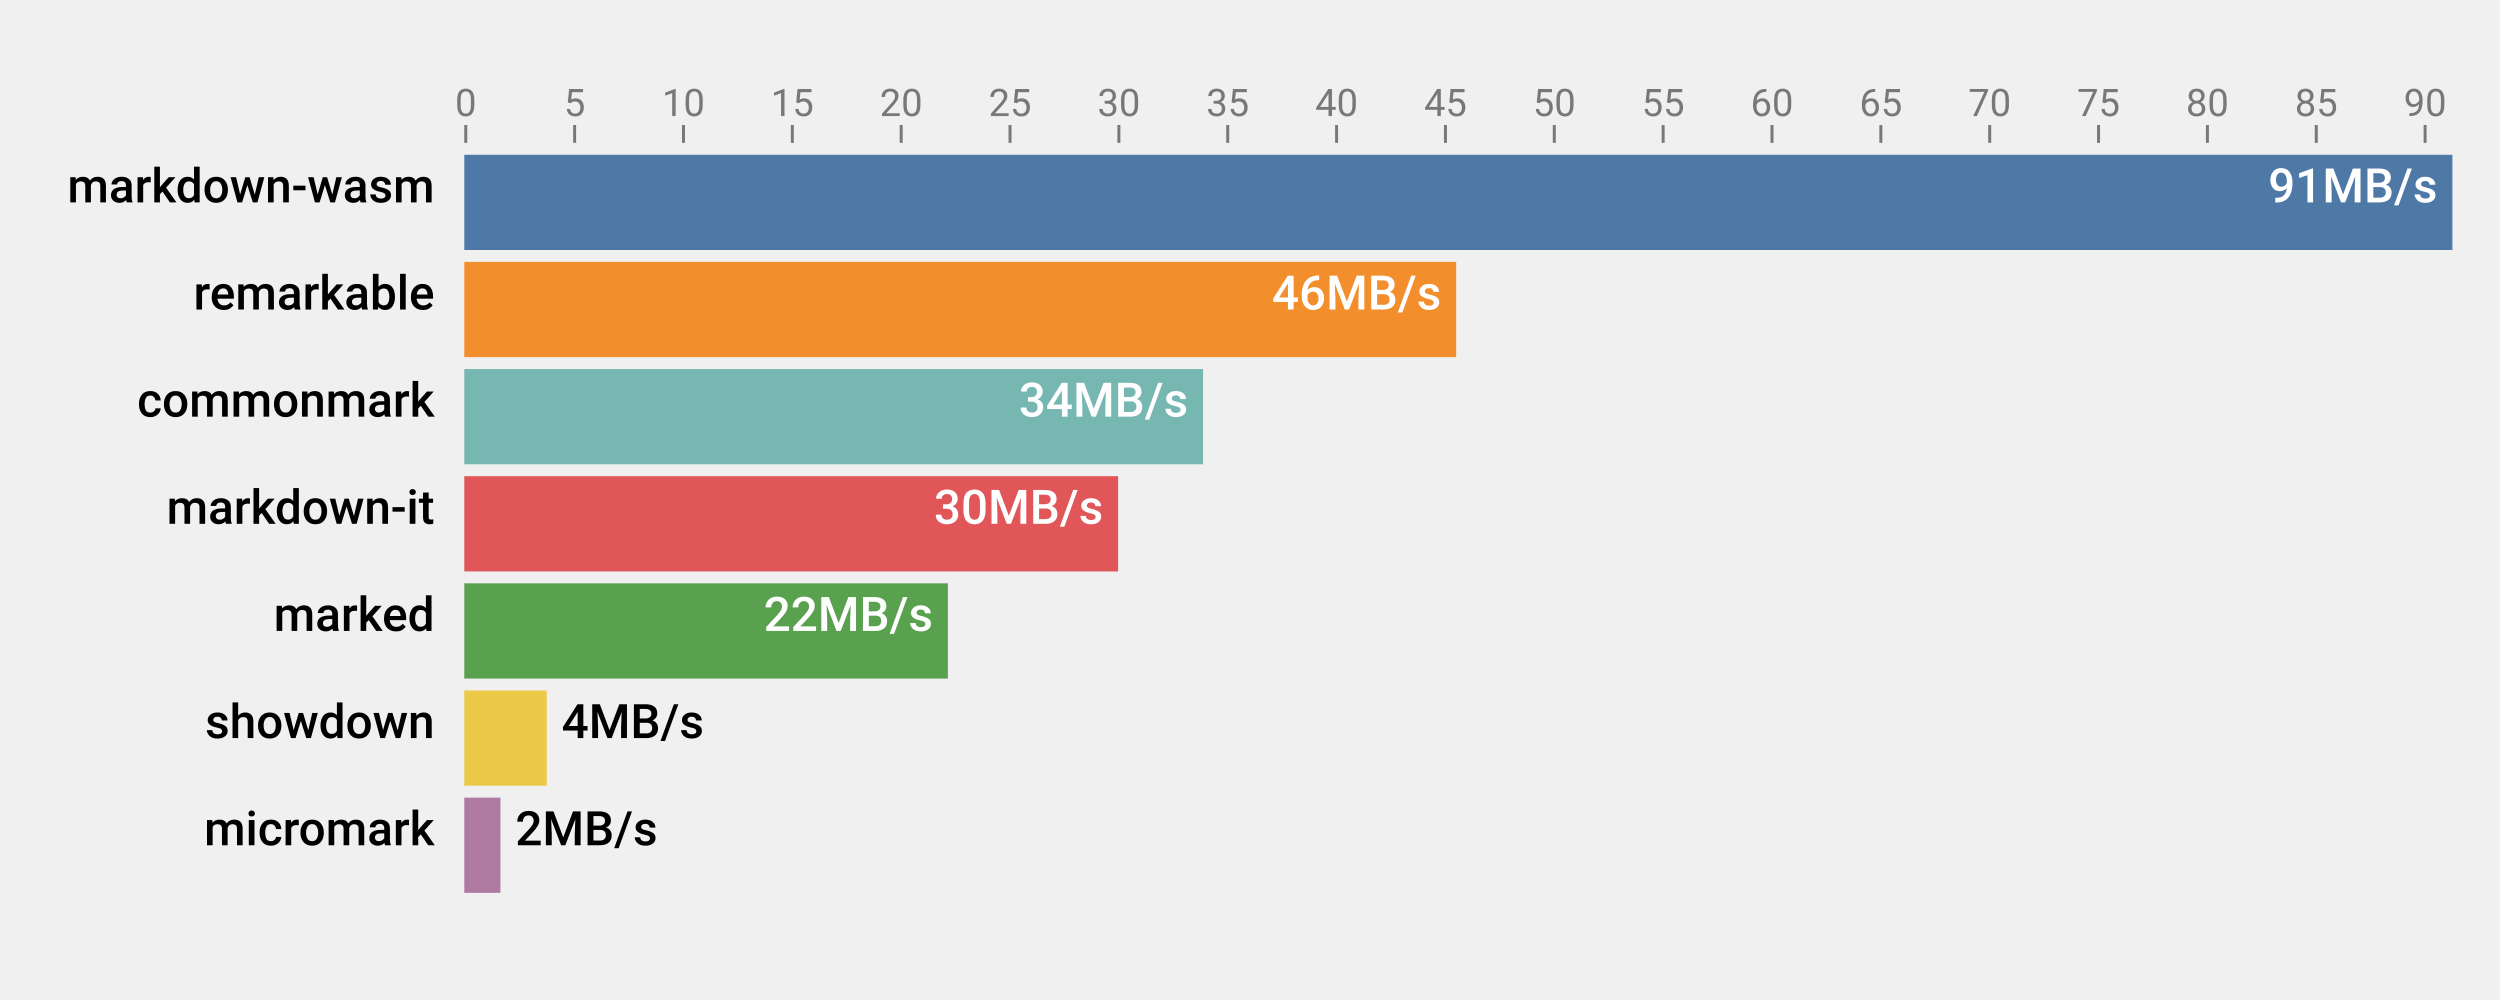
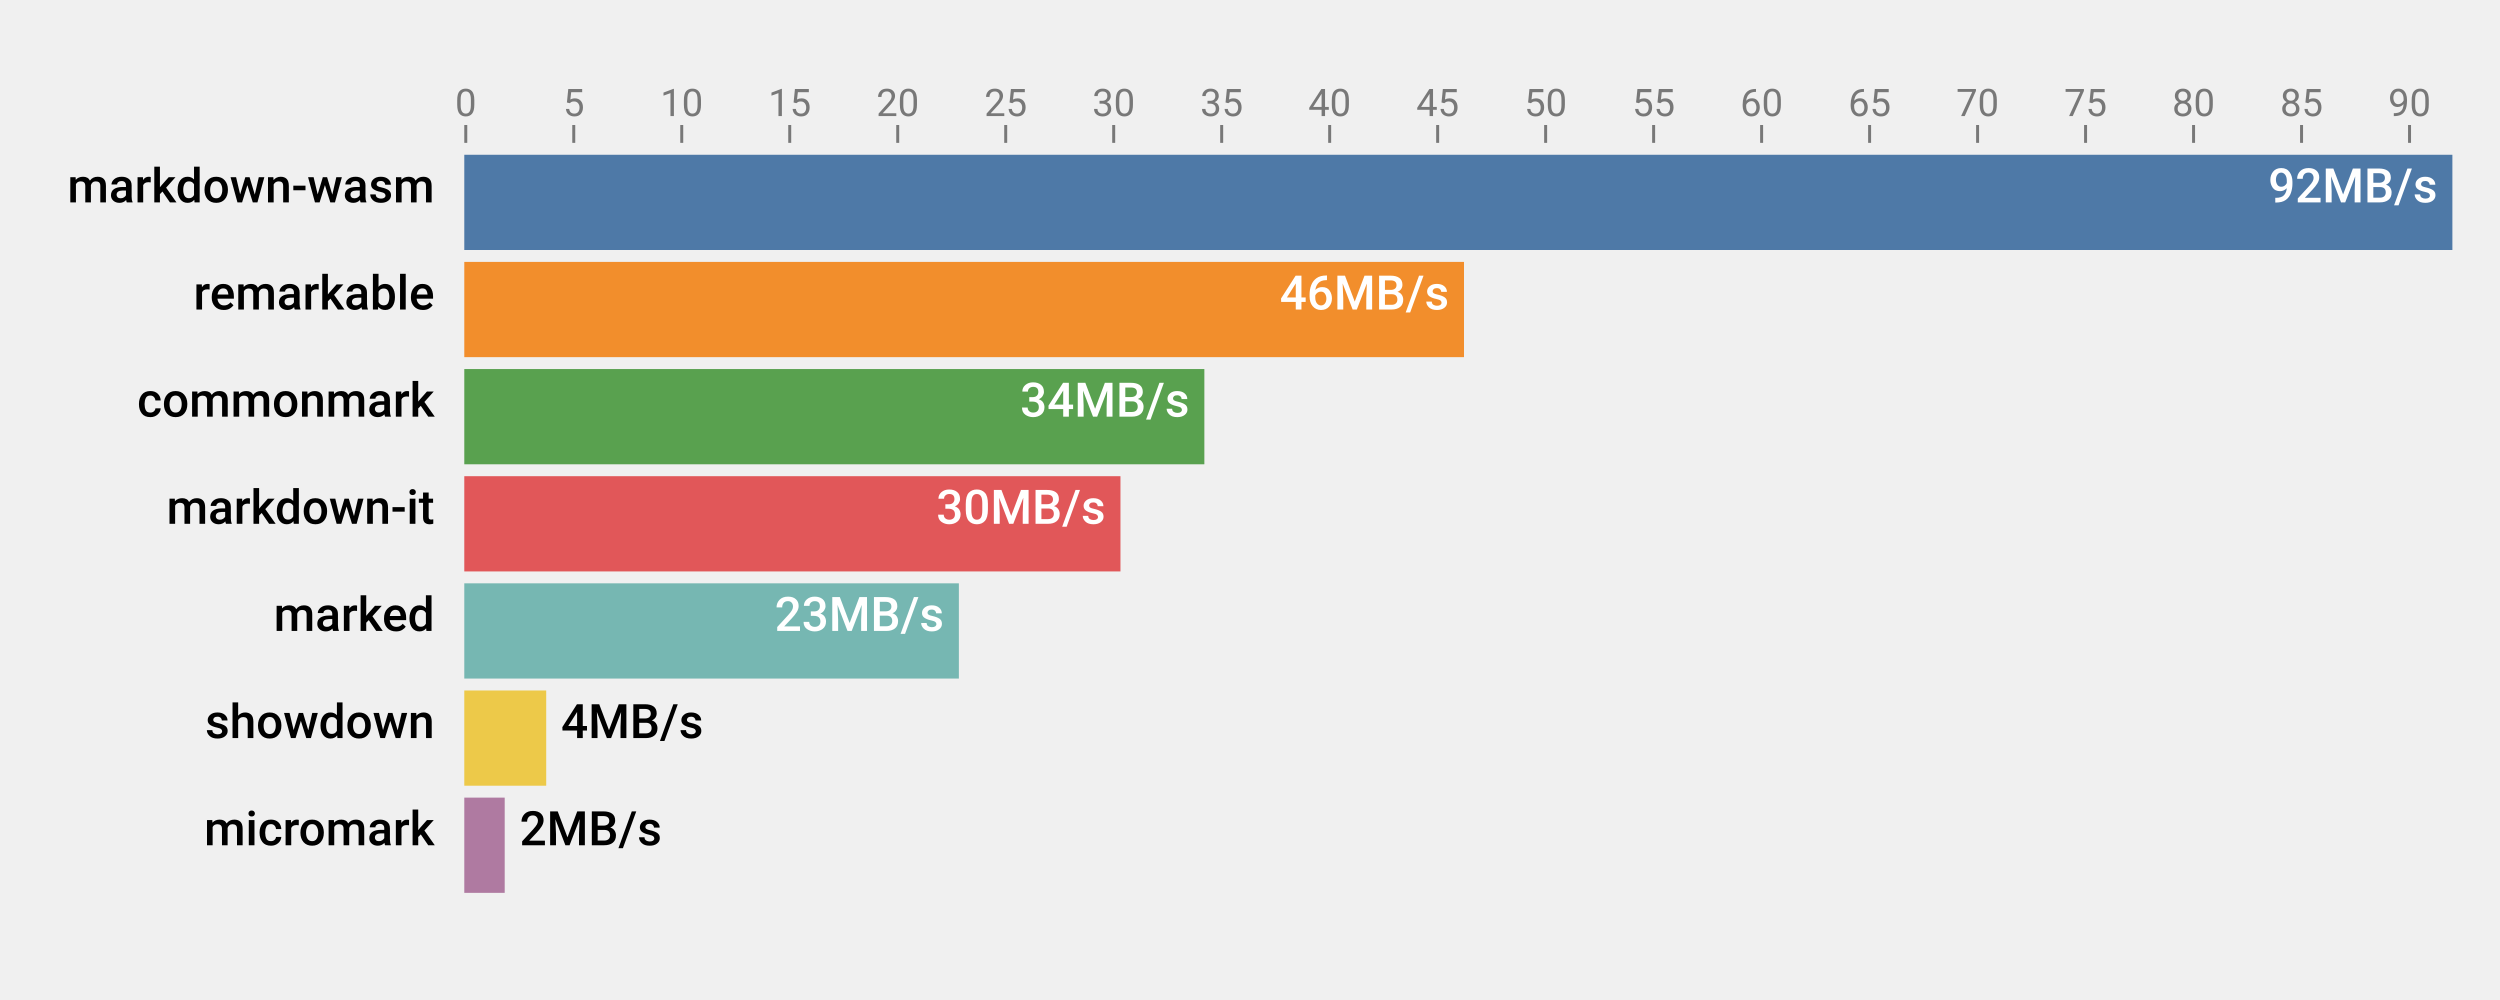
<svg xmlns="http://www.w3.org/2000/svg" width="840" height="336" font-family="system-ui,-apple-system,&quot;Segoe UI&quot;,Roboto,&quot;Helvetica Neue&quot;,&quot;Noto Sans&quot;,&quot;Liberation Sans&quot;,Arial,sans-serif" font-size="16">
  <g font-weight="500" text-anchor="end">
    <text x="156" y="68" alignment-baseline="central" dx="-10">markdown-wasm</text>
    <text x="156" y="104" alignment-baseline="central" dx="-10">remarkable</text>
    <text x="156" y="140" alignment-baseline="central" dx="-10">commonmark</text>
    <text x="156" y="176" alignment-baseline="central" dx="-10">markdown-it</text>
    <text x="156" y="212" alignment-baseline="central" dx="-10">marked</text>
    <text x="156" y="248" alignment-baseline="central" dx="-10">showdown</text>
    <text x="156" y="284" alignment-baseline="central" dx="-10">micromark</text>
  </g>
  <path fill="#4e79a7" d="M156 52h668v32H156z" />
-   <path fill="#f28e2c" d="M156 88h333.275v32H156z" />
-   <path fill="#76b7b2" d="M156 124h248.231v32H156z" />
-   <path fill="#e15759" d="M156 160h219.69v32H156z" />
-   <path fill="#59a14f" d="M156 196h162.491v32H156z" />
-   <path fill="#edc949" d="M156 232h27.72v32H156z" />
-   <path fill="#af7aa1" d="M156 268h12.149v32H156z" />
+   <path fill="#f28e2c" d="M156 88h335.903v32H156z" />
+   <path fill="#59a14f" d="M156 124h248.663v32H156z" />
+   <path fill="#e15759" d="M156 160h220.476v32H156z" />
+   <path fill="#76b7b2" d="M156 196h166.181v32H156z" />
+   <path fill="#edc949" d="M156 232h27.526v32H156z" />
+   <path fill="#af7aa1" d="M156 268h13.578v32H156z" />
  <g fill="#fff" font-weight="500" text-anchor="end">
-     <text x="824" y="68" alignment-baseline="central" dx="-5">91MB/s</text>
-     <text x="489.275" y="104" alignment-baseline="central" dx="-5">46MB/s</text>
-     <text x="404.231" y="140" alignment-baseline="central" dx="-5">34MB/s</text>
-     <text x="375.69" y="176" alignment-baseline="central" dx="-5">30MB/s</text>
-     <text x="318.491" y="212" alignment-baseline="central" dx="-5">22MB/s</text>
-     <text x="183.72" y="248" fill="#000" alignment-baseline="central" dx="5" text-anchor="start">4MB/s</text>
-     <text x="168.149" y="284" fill="#000" alignment-baseline="central" dx="5" text-anchor="start">2MB/s</text>
+     <text x="824" y="68" alignment-baseline="central" dx="-5">92MB/s</text>
+     <text x="491.903" y="104" alignment-baseline="central" dx="-5">46MB/s</text>
+     <text x="404.663" y="140" alignment-baseline="central" dx="-5">34MB/s</text>
+     <text x="376.476" y="176" alignment-baseline="central" dx="-5">30MB/s</text>
+     <text x="322.181" y="212" alignment-baseline="central" dx="-5">23MB/s</text>
+     <text x="183.526" y="248" fill="#000" alignment-baseline="central" dx="5" text-anchor="start">4MB/s</text>
+     <text x="169.578" y="284" fill="#000" alignment-baseline="central" dx="5" text-anchor="start">2MB/s</text>
  </g>
  <g fill="none" font-size="12.8" opacity=".5" text-anchor="middle">
    <g class="tick" opacity="1">
      <path stroke="currentColor" d="M156.5 48v-6" />
      <text y="-9" fill="currentColor" dy="0em" transform="translate(156.5 48)">0</text>
    </g>
    <g class="tick" opacity="1">
-       <path stroke="currentColor" d="M193.074 48v-6" />
-       <text y="-9" fill="currentColor" dy="0em" transform="translate(193.074 48)">5</text>
+       <path stroke="currentColor" d="M192.784 48v-6" />
+       <text y="-9" fill="currentColor" dy="0em" transform="translate(192.784 48)">5</text>
    </g>
    <g class="tick" opacity="1">
-       <path stroke="currentColor" d="M229.648 48v-6" />
-       <text y="-9" fill="currentColor" dy="0em" transform="translate(229.648 48)">10</text>
+       <path stroke="currentColor" d="M229.067 48v-6" />
+       <text y="-9" fill="currentColor" dy="0em" transform="translate(229.067 48)">10</text>
    </g>
    <g class="tick" opacity="1">
-       <path stroke="currentColor" d="M266.223 48v-6" />
-       <text y="-9" fill="currentColor" dy="0em" transform="translate(266.223 48)">15</text>
+       <path stroke="currentColor" d="M265.35 48v-6" />
+       <text y="-9" fill="currentColor" dy="0em" transform="translate(265.35 48)">15</text>
    </g>
    <g class="tick" opacity="1">
-       <path stroke="currentColor" d="M302.797 48v-6" />
-       <text y="-9" fill="currentColor" dy="0em" transform="translate(302.797 48)">20</text>
+       <path stroke="currentColor" d="M301.635 48v-6" />
+       <text y="-9" fill="currentColor" dy="0em" transform="translate(301.635 48)">20</text>
    </g>
    <g class="tick" opacity="1">
-       <path stroke="currentColor" d="M339.371 48v-6" />
-       <text y="-9" fill="currentColor" dy="0em" transform="translate(339.371 48)">25</text>
+       <path stroke="currentColor" d="M337.918 48v-6" />
+       <text y="-9" fill="currentColor" dy="0em" transform="translate(337.918 48)">25</text>
    </g>
    <g class="tick" opacity="1">
-       <path stroke="currentColor" d="M375.945 48v-6" />
-       <text y="-9" fill="currentColor" dy="0em" transform="translate(375.945 48)">30</text>
+       <path stroke="currentColor" d="M374.202 48v-6" />
+       <text y="-9" fill="currentColor" dy="0em" transform="translate(374.202 48)">30</text>
    </g>
    <g class="tick" opacity="1">
-       <path stroke="currentColor" d="M412.52 48v-6" />
-       <text y="-9" fill="currentColor" dy="0em" transform="translate(412.52 48)">35</text>
+       <path stroke="currentColor" d="M410.485 48v-6" />
+       <text y="-9" fill="currentColor" dy="0em" transform="translate(410.485 48)">35</text>
    </g>
    <g class="tick" opacity="1">
-       <path stroke="currentColor" d="M449.094 48v-6" />
-       <text y="-9" fill="currentColor" dy="0em" transform="translate(449.094 48)">40</text>
+       <path stroke="currentColor" d="M446.769 48v-6" />
+       <text y="-9" fill="currentColor" dy="0em" transform="translate(446.769 48)">40</text>
    </g>
    <g class="tick" opacity="1">
-       <path stroke="currentColor" d="M485.668 48v-6" />
-       <text y="-9" fill="currentColor" dy="0em" transform="translate(485.668 48)">45</text>
+       <path stroke="currentColor" d="M483.053 48v-6" />
+       <text y="-9" fill="currentColor" dy="0em" transform="translate(483.053 48)">45</text>
    </g>
    <g class="tick" opacity="1">
-       <path stroke="currentColor" d="M522.242 48v-6" />
-       <text y="-9" fill="currentColor" dy="0em" transform="translate(522.242 48)">50</text>
+       <path stroke="currentColor" d="M519.336 48v-6" />
+       <text y="-9" fill="currentColor" dy="0em" transform="translate(519.336 48)">50</text>
    </g>
    <g class="tick" opacity="1">
-       <path stroke="currentColor" d="M558.817 48v-6" />
-       <text y="-9" fill="currentColor" dy="0em" transform="translate(558.817 48)">55</text>
+       <path stroke="currentColor" d="M555.62 48v-6" />
+       <text y="-9" fill="currentColor" dy="0em" transform="translate(555.62 48)">55</text>
    </g>
    <g class="tick" opacity="1">
-       <path stroke="currentColor" d="M595.39 48v-6" />
-       <text y="-9" fill="currentColor" dy="0em" transform="translate(595.39 48)">60</text>
+       <path stroke="currentColor" d="M591.904 48v-6" />
+       <text y="-9" fill="currentColor" dy="0em" transform="translate(591.904 48)">60</text>
    </g>
    <g class="tick" opacity="1">
-       <path stroke="currentColor" d="M631.965 48v-6" />
-       <text y="-9" fill="currentColor" dy="0em" transform="translate(631.965 48)">65</text>
+       <path stroke="currentColor" d="M628.187 48v-6" />
+       <text y="-9" fill="currentColor" dy="0em" transform="translate(628.187 48)">65</text>
    </g>
    <g class="tick" opacity="1">
-       <path stroke="currentColor" d="M668.54 48v-6" />
-       <text y="-9" fill="currentColor" dy="0em" transform="translate(668.54 48)">70</text>
+       <path stroke="currentColor" d="M664.47 48v-6" />
+       <text y="-9" fill="currentColor" dy="0em" transform="translate(664.47 48)">70</text>
    </g>
    <g class="tick" opacity="1">
-       <path stroke="currentColor" d="M705.114 48v-6" />
-       <text y="-9" fill="currentColor" dy="0em" transform="translate(705.114 48)">75</text>
+       <path stroke="currentColor" d="M700.754 48v-6" />
+       <text y="-9" fill="currentColor" dy="0em" transform="translate(700.754 48)">75</text>
    </g>
    <g class="tick" opacity="1">
-       <path stroke="currentColor" d="M741.688 48v-6" />
-       <text y="-9" fill="currentColor" dy="0em" transform="translate(741.688 48)">80</text>
+       <path stroke="currentColor" d="M737.038 48v-6" />
+       <text y="-9" fill="currentColor" dy="0em" transform="translate(737.038 48)">80</text>
    </g>
    <g class="tick" opacity="1">
-       <path stroke="currentColor" d="M778.262 48v-6" />
-       <text y="-9" fill="currentColor" dy="0em" transform="translate(778.262 48)">85</text>
+       <path stroke="currentColor" d="M773.322 48v-6" />
+       <text y="-9" fill="currentColor" dy="0em" transform="translate(773.322 48)">85</text>
    </g>
    <g class="tick" opacity="1">
-       <path stroke="currentColor" d="M814.836 48v-6" />
-       <text y="-9" fill="currentColor" dy="0em" transform="translate(814.836 48)">90</text>
+       <path stroke="currentColor" d="M809.605 48v-6" />
+       <text y="-9" fill="currentColor" dy="0em" transform="translate(809.605 48)">90</text>
    </g>
  </g>
</svg>
